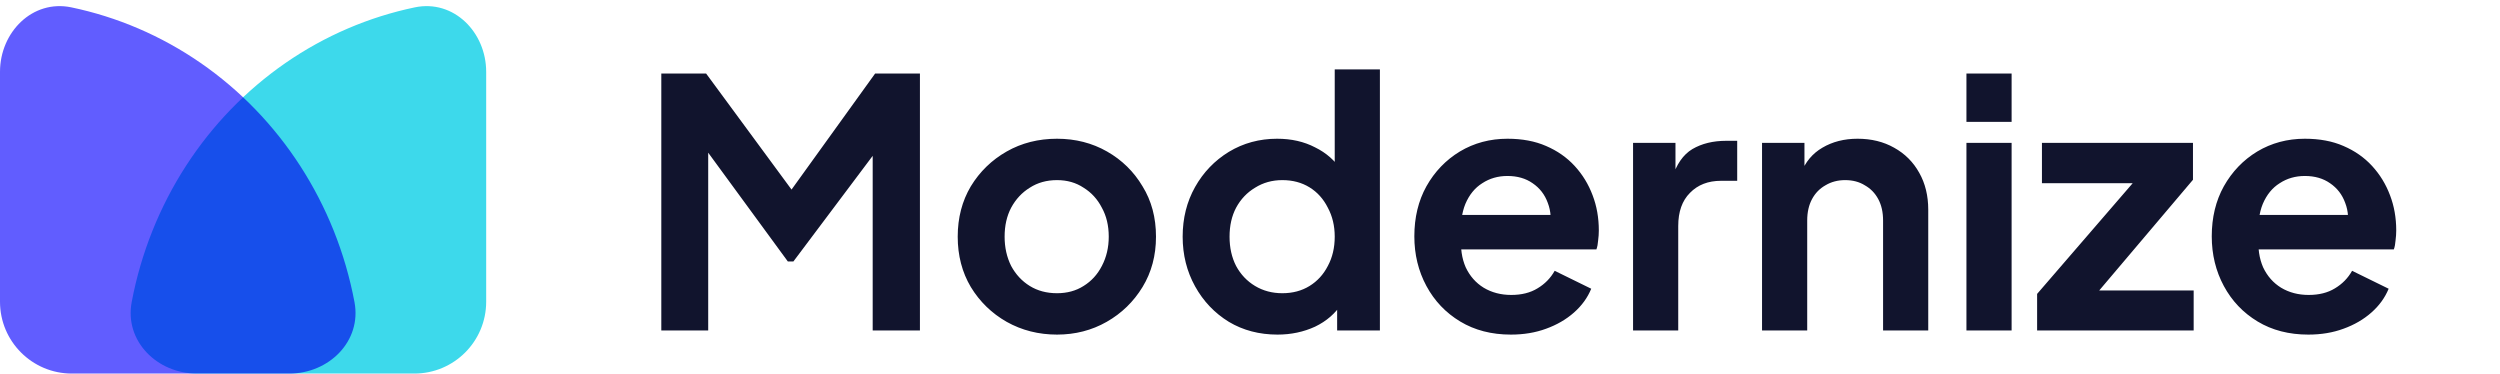
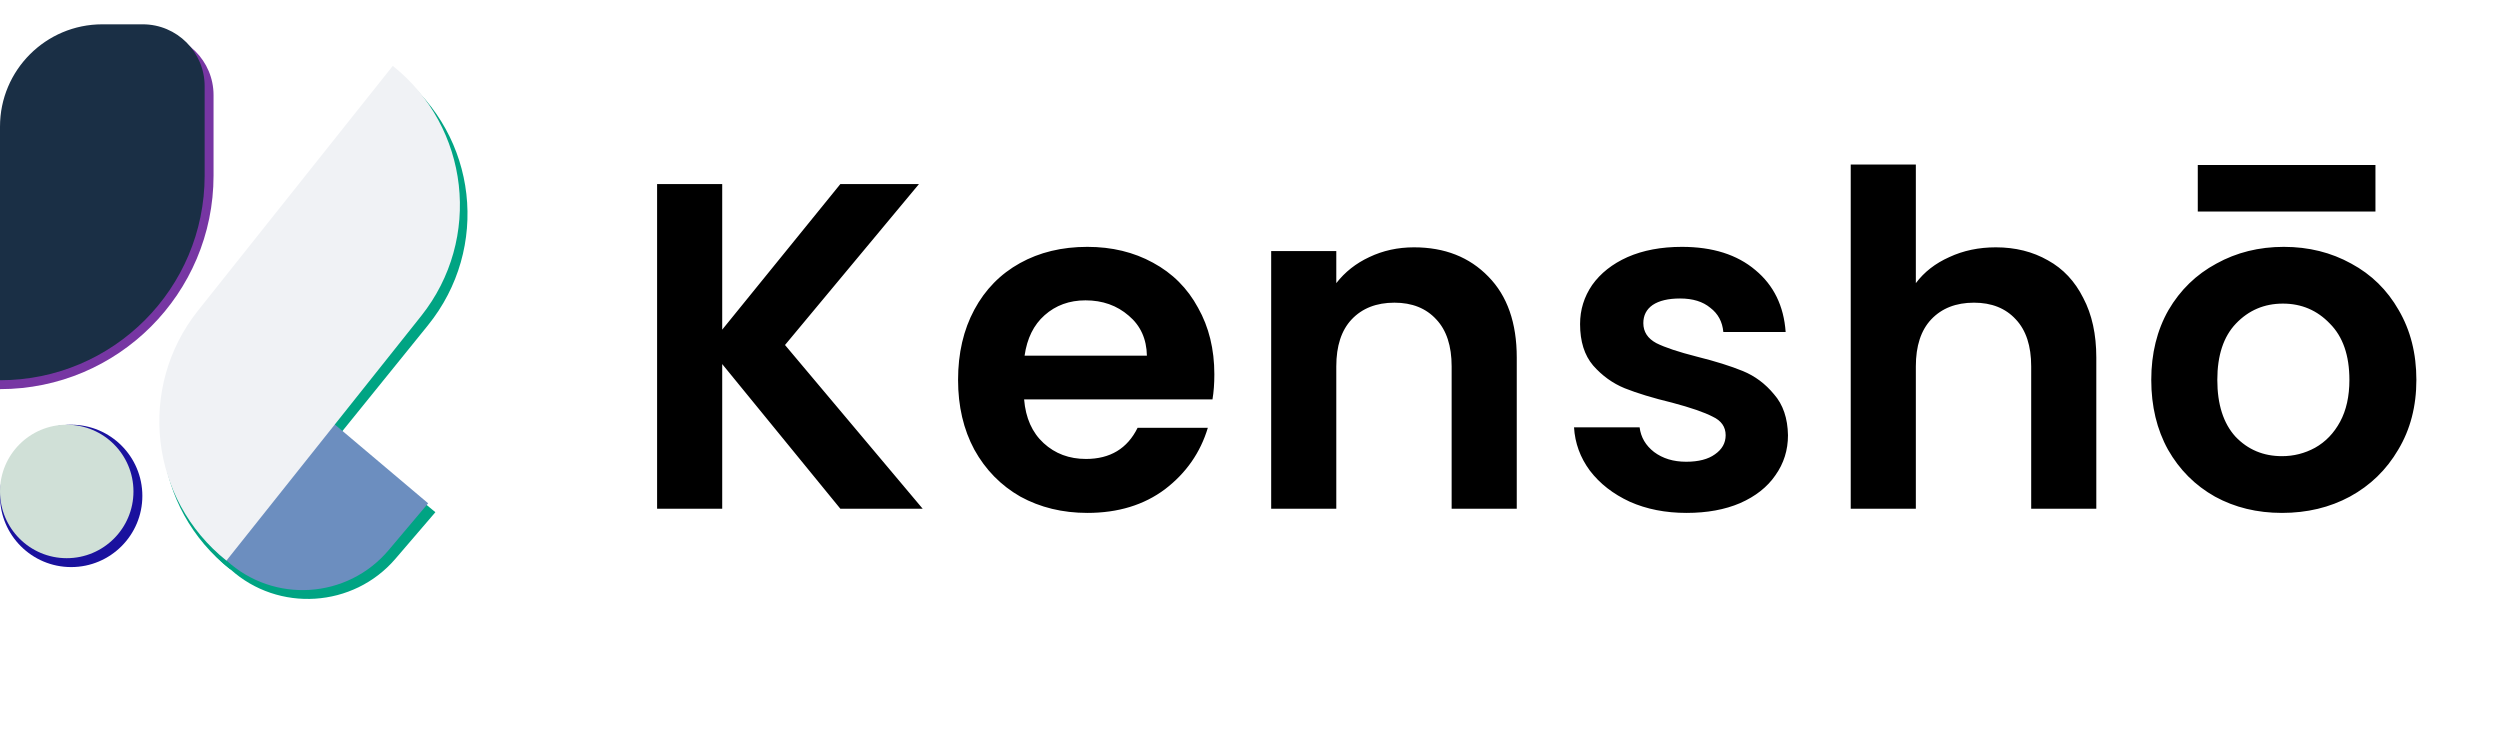
- <svg xmlns="http://www.w3.org/2000/svg" width="174" height="26" viewBox="0 0 174 26" fill="none">
-   <path d="M46.027 23V5.12H49.147L55.843 14.216H54.355L60.907 5.12H64.027V23H60.739V8.84L62.011 9.152L55.219 18.2H54.835L48.211 9.152L49.291 8.84V23H46.027ZM73.569 23.288C72.289 23.288 71.121 22.992 70.065 22.4C69.025 21.808 68.193 21 67.569 19.976C66.961 18.952 66.657 17.784 66.657 16.472C66.657 15.16 66.961 13.992 67.569 12.968C68.193 11.944 69.025 11.136 70.065 10.544C71.105 9.952 72.273 9.656 73.569 9.656C74.849 9.656 76.009 9.952 77.049 10.544C78.089 11.136 78.913 11.944 79.521 12.968C80.145 13.976 80.457 15.144 80.457 16.472C80.457 17.784 80.145 18.952 79.521 19.976C78.897 21 78.065 21.808 77.025 22.4C75.985 22.992 74.833 23.288 73.569 23.288ZM73.569 20.408C74.273 20.408 74.889 20.24 75.417 19.904C75.961 19.568 76.385 19.104 76.689 18.512C77.009 17.904 77.169 17.224 77.169 16.472C77.169 15.704 77.009 15.032 76.689 14.456C76.385 13.864 75.961 13.4 75.417 13.064C74.889 12.712 74.273 12.536 73.569 12.536C72.849 12.536 72.217 12.712 71.673 13.064C71.129 13.4 70.697 13.864 70.377 14.456C70.073 15.032 69.921 15.704 69.921 16.472C69.921 17.224 70.073 17.904 70.377 18.512C70.697 19.104 71.129 19.568 71.673 19.904C72.217 20.24 72.849 20.408 73.569 20.408ZM88.913 23.288C87.649 23.288 86.521 22.992 85.529 22.4C84.537 21.792 83.753 20.968 83.177 19.928C82.601 18.888 82.313 17.736 82.313 16.472C82.313 15.192 82.601 14.04 83.177 13.016C83.753 11.992 84.537 11.176 85.529 10.568C86.537 9.96 87.657 9.656 88.889 9.656C89.881 9.656 90.761 9.856 91.529 10.256C92.313 10.64 92.929 11.184 93.377 11.888L92.897 12.536V4.832H96.041V23H93.065V20.48L93.401 21.104C92.953 21.808 92.329 22.352 91.529 22.736C90.729 23.104 89.857 23.288 88.913 23.288ZM89.249 20.408C89.969 20.408 90.601 20.24 91.145 19.904C91.689 19.568 92.113 19.104 92.417 18.512C92.737 17.92 92.897 17.24 92.897 16.472C92.897 15.72 92.737 15.048 92.417 14.456C92.113 13.848 91.689 13.376 91.145 13.04C90.601 12.704 89.969 12.536 89.249 12.536C88.545 12.536 87.913 12.712 87.353 13.064C86.793 13.4 86.353 13.864 86.033 14.456C85.729 15.032 85.577 15.704 85.577 16.472C85.577 17.24 85.729 17.92 86.033 18.512C86.353 19.104 86.793 19.568 87.353 19.904C87.913 20.24 88.545 20.408 89.249 20.408ZM105.158 23.288C103.814 23.288 102.638 22.984 101.63 22.376C100.622 21.768 99.838 20.944 99.278 19.904C98.718 18.864 98.438 17.712 98.438 16.448C98.438 15.136 98.718 13.976 99.278 12.968C99.854 11.944 100.63 11.136 101.606 10.544C102.598 9.952 103.702 9.656 104.918 9.656C105.942 9.656 106.838 9.824 107.606 10.16C108.39 10.496 109.054 10.96 109.598 11.552C110.142 12.144 110.558 12.824 110.846 13.592C111.134 14.344 111.278 15.16 111.278 16.04C111.278 16.264 111.262 16.496 111.23 16.736C111.214 16.976 111.174 17.184 111.11 17.36H101.03V14.96H109.334L107.846 16.088C107.99 15.352 107.95 14.696 107.726 14.12C107.518 13.544 107.166 13.088 106.67 12.752C106.19 12.416 105.606 12.248 104.918 12.248C104.262 12.248 103.678 12.416 103.166 12.752C102.654 13.072 102.262 13.552 101.99 14.192C101.734 14.816 101.638 15.576 101.702 16.472C101.638 17.272 101.742 17.984 102.014 18.608C102.302 19.216 102.718 19.688 103.262 20.024C103.822 20.36 104.462 20.528 105.182 20.528C105.902 20.528 106.51 20.376 107.006 20.072C107.518 19.768 107.918 19.36 108.206 18.848L110.75 20.096C110.494 20.72 110.094 21.272 109.55 21.752C109.006 22.232 108.358 22.608 107.606 22.88C106.87 23.152 106.054 23.288 105.158 23.288ZM113.661 23V9.944H116.613V12.848L116.373 12.416C116.677 11.44 117.149 10.76 117.789 10.376C118.445 9.992 119.229 9.8 120.141 9.8H120.909V12.584H119.781C118.885 12.584 118.165 12.864 117.621 13.424C117.077 13.968 116.805 14.736 116.805 15.728V23H113.661ZM122.638 23V9.944H125.59V12.512L125.35 12.056C125.654 11.272 126.15 10.68 126.838 10.28C127.542 9.864 128.358 9.656 129.286 9.656C130.246 9.656 131.094 9.864 131.83 10.28C132.582 10.696 133.166 11.28 133.582 12.032C133.998 12.768 134.206 13.624 134.206 14.6V23H131.062V15.344C131.062 14.768 130.95 14.272 130.726 13.856C130.502 13.44 130.19 13.12 129.79 12.896C129.406 12.656 128.95 12.536 128.422 12.536C127.91 12.536 127.454 12.656 127.054 12.896C126.654 13.12 126.342 13.44 126.118 13.856C125.894 14.272 125.782 14.768 125.782 15.344V23H122.638ZM136.864 23V9.944H140.008V23H136.864ZM136.864 8.48V5.12H140.008V8.48H136.864ZM141.783 23V20.456L149.367 11.672L149.847 12.752H142.119V9.944H152.631V12.512L145.191 21.296L144.711 20.216H152.679V23H141.783ZM160.658 23.288C159.314 23.288 158.138 22.984 157.13 22.376C156.122 21.768 155.338 20.944 154.778 19.904C154.218 18.864 153.938 17.712 153.938 16.448C153.938 15.136 154.218 13.976 154.778 12.968C155.354 11.944 156.13 11.136 157.106 10.544C158.098 9.952 159.202 9.656 160.418 9.656C161.442 9.656 162.338 9.824 163.106 10.16C163.89 10.496 164.554 10.96 165.098 11.552C165.642 12.144 166.058 12.824 166.346 13.592C166.634 14.344 166.778 15.16 166.778 16.04C166.778 16.264 166.762 16.496 166.73 16.736C166.714 16.976 166.674 17.184 166.61 17.36H156.53V14.96H164.834L163.346 16.088C163.49 15.352 163.45 14.696 163.226 14.12C163.018 13.544 162.666 13.088 162.17 12.752C161.69 12.416 161.106 12.248 160.418 12.248C159.762 12.248 159.178 12.416 158.666 12.752C158.154 13.072 157.762 13.552 157.49 14.192C157.234 14.816 157.138 15.576 157.202 16.472C157.138 17.272 157.242 17.984 157.514 18.608C157.802 19.216 158.218 19.688 158.762 20.024C159.322 20.36 159.962 20.528 160.682 20.528C161.402 20.528 162.01 20.376 162.506 20.072C163.018 19.768 163.418 19.36 163.706 18.848L166.25 20.096C165.994 20.72 165.594 21.272 165.05 21.752C164.506 22.232 163.858 22.608 163.106 22.88C162.37 23.152 161.554 23.288 160.658 23.288Z" fill="#11142D" />
-   <path d="M20.137 26C22.898 26 25.184 23.742 24.673 21.029C24.353 19.327 23.868 17.659 23.224 16.05C21.96 12.896 20.109 10.03 17.774 7.615C15.44 5.201 12.669 3.286 9.619 1.979C8.114 1.334 6.555 0.844 4.965 0.512C2.262 -0.051 0 2.239 0 5V21C0 23.761 2.239 26 5 26H20.137Z" fill="#615DFF" />
-   <g style="mix-blend-mode:multiply">
-     <path d="M13.701 26C10.94 26 8.654 23.742 9.165 21.029C9.485 19.327 9.97 17.659 10.615 16.05C11.878 12.896 13.729 10.03 16.064 7.615C18.398 5.201 21.169 3.286 24.219 1.979C25.724 1.334 27.283 0.844 28.873 0.512C31.577 -0.051 33.838 2.239 33.838 5V21C33.838 23.761 31.6 26 28.838 26H13.701Z" fill="#3DD9EB" />
-   </g>
+ <svg xmlns="http://www.w3.org/2000/svg" width="172" height="51" viewBox="0 0 172 51" fill="none">
+   <path d="M0 9.631C0 5.574 3.289 2.285 7.346 2.285H10.434C12.785 2.285 14.692 4.192 14.692 6.544V12.08C14.692 20.194 8.114 26.772 0 26.772V26.772V9.631Z" fill="#7736A3" />
+   <path d="M0 8.713C0 4.825 3.152 1.673 7.04 1.673H9.821C12.173 1.673 14.08 3.58 14.08 5.932V12.08C14.08 19.856 7.776 26.16 0 26.16V26.16V8.713Z" fill="#1A2F45" />
+   <path d="M17.122 24.578L29.954 35.24L27.204 38.446C24.31 41.819 19.152 42.149 15.856 39.172V39.172V39.172C12.151 36.331 11.595 31.021 14.633 27.479L17.122 24.578Z" fill="#00A483" />
+   <path d="M15.854 39.181C10.479 34.97 9.603 27.252 13.897 21.943L27.483 5.146V5.146C32.858 9.357 33.734 17.075 29.44 22.384L15.854 39.181V39.181Z" fill="#00A483" />
+   <path d="M16.828 23.965L29.457 34.628L26.737 37.85C23.896 41.215 18.826 41.537 15.582 38.56V38.56V38.56C11.935 35.719 11.381 30.416 14.363 26.884L16.828 23.965Z" fill="#6C8EBF" />
+   <path d="M15.58 38.569C10.29 34.358 9.415 26.655 13.626 21.365L27.024 4.533V4.533C32.315 8.745 33.189 16.447 28.978 21.738L15.58 38.569V38.569Z" fill="#F0F2F5" />
+   <circle cx="4.897" cy="34.118" r="4.897" fill="#1A119E" />
+   <circle cx="4.591" cy="33.812" r="4.591" fill="#D0E0D7" />
+   <path d="M57.816 35L49.688 25.048V35H45.208V12.664H49.688V22.68L57.816 12.664H63.224L54.008 23.736L63.48 35H57.816ZM83.547 25.752C83.547 26.392 83.504 26.968 83.419 27.48H70.459C70.565 28.76 71.013 29.763 71.803 30.488C72.592 31.213 73.563 31.576 74.715 31.576C76.379 31.576 77.563 30.861 78.267 29.432H83.099C82.587 31.139 81.605 32.547 80.155 33.656C78.704 34.744 76.923 35.288 74.811 35.288C73.104 35.288 71.568 34.915 70.203 34.168C68.859 33.4 67.803 32.323 67.035 30.936C66.288 29.549 65.915 27.949 65.915 26.136C65.915 24.301 66.288 22.691 67.035 21.304C67.781 19.917 68.827 18.851 70.171 18.104C71.515 17.357 73.061 16.984 74.811 16.984C76.496 16.984 78 17.347 79.323 18.072C80.667 18.797 81.701 19.832 82.427 21.176C83.173 22.499 83.547 24.024 83.547 25.752ZM78.907 24.472C78.885 23.32 78.469 22.403 77.659 21.72C76.848 21.016 75.856 20.664 74.683 20.664C73.573 20.664 72.635 21.005 71.867 21.688C71.12 22.349 70.661 23.277 70.491 24.472H78.907ZM97.281 17.016C99.393 17.016 101.099 17.688 102.401 19.032C103.702 20.355 104.353 22.211 104.353 24.6V35H99.873V25.208C99.873 23.8 99.521 22.723 98.817 21.976C98.113 21.208 97.153 20.824 95.937 20.824C94.699 20.824 93.718 21.208 92.993 21.976C92.289 22.723 91.937 23.8 91.937 25.208V35H87.457V17.272H91.937V19.48C92.534 18.712 93.291 18.115 94.209 17.688C95.147 17.24 96.171 17.016 97.281 17.016ZM116.037 35.288C114.586 35.288 113.285 35.032 112.133 34.52C110.981 33.987 110.064 33.272 109.381 32.376C108.72 31.48 108.357 30.488 108.293 29.4H112.805C112.89 30.083 113.221 30.648 113.797 31.096C114.394 31.544 115.13 31.768 116.005 31.768C116.858 31.768 117.52 31.597 117.989 31.256C118.48 30.915 118.725 30.477 118.725 29.944C118.725 29.368 118.426 28.941 117.829 28.664C117.253 28.365 116.325 28.045 115.045 27.704C113.722 27.384 112.634 27.053 111.781 26.712C110.949 26.371 110.224 25.848 109.605 25.144C109.008 24.44 108.709 23.491 108.709 22.296C108.709 21.315 108.986 20.419 109.541 19.608C110.117 18.797 110.928 18.157 111.973 17.688C113.04 17.219 114.288 16.984 115.717 16.984C117.829 16.984 119.514 17.517 120.773 18.584C122.032 19.629 122.725 21.048 122.853 22.84H118.565C118.501 22.136 118.202 21.581 117.669 21.176C117.157 20.749 116.464 20.536 115.589 20.536C114.778 20.536 114.149 20.685 113.701 20.984C113.274 21.283 113.061 21.699 113.061 22.232C113.061 22.829 113.36 23.288 113.957 23.608C114.554 23.907 115.482 24.216 116.741 24.536C118.021 24.856 119.077 25.187 119.909 25.528C120.741 25.869 121.456 26.403 122.053 27.128C122.672 27.832 122.992 28.771 123.013 29.944C123.013 30.968 122.725 31.885 122.149 32.696C121.594 33.507 120.784 34.147 119.717 34.616C118.672 35.064 117.445 35.288 116.037 35.288ZM137.314 17.016C138.658 17.016 139.853 17.315 140.898 17.912C141.944 18.488 142.754 19.352 143.33 20.504C143.928 21.635 144.226 23 144.226 24.6V35H139.746V25.208C139.746 23.8 139.394 22.723 138.69 21.976C137.986 21.208 137.026 20.824 135.81 20.824C134.573 20.824 133.592 21.208 132.866 21.976C132.162 22.723 131.81 23.8 131.81 25.208V35H127.33V11.32H131.81V19.48C132.386 18.712 133.154 18.115 134.114 17.688C135.074 17.24 136.141 17.016 137.314 17.016ZM156.999 35.288C155.292 35.288 153.756 34.915 152.391 34.168C151.025 33.4 149.948 32.323 149.159 30.936C148.391 29.549 148.007 27.949 148.007 26.136C148.007 24.323 148.401 22.723 149.191 21.336C150.001 19.949 151.1 18.883 152.487 18.136C153.873 17.368 155.42 16.984 157.127 16.984C158.833 16.984 160.38 17.368 161.767 18.136C163.153 18.883 164.241 19.949 165.031 21.336C165.841 22.723 166.247 24.323 166.247 26.136C166.247 27.949 165.831 29.549 164.999 30.936C164.188 32.323 163.079 33.4 161.671 34.168C160.284 34.915 158.727 35.288 156.999 35.288ZM156.999 31.384C157.809 31.384 158.567 31.192 159.271 30.808C159.996 30.403 160.572 29.805 160.999 29.016C161.425 28.227 161.639 27.267 161.639 26.136C161.639 24.451 161.191 23.16 160.295 22.264C159.42 21.347 158.343 20.888 157.063 20.888C155.783 20.888 154.705 21.347 153.831 22.264C152.977 23.16 152.551 24.451 152.551 26.136C152.551 27.821 152.967 29.123 153.799 30.04C154.652 30.936 155.719 31.384 156.999 31.384ZM163.431 11.352V14.552H151.207V11.352H163.431Z" fill="black" />
</svg>
